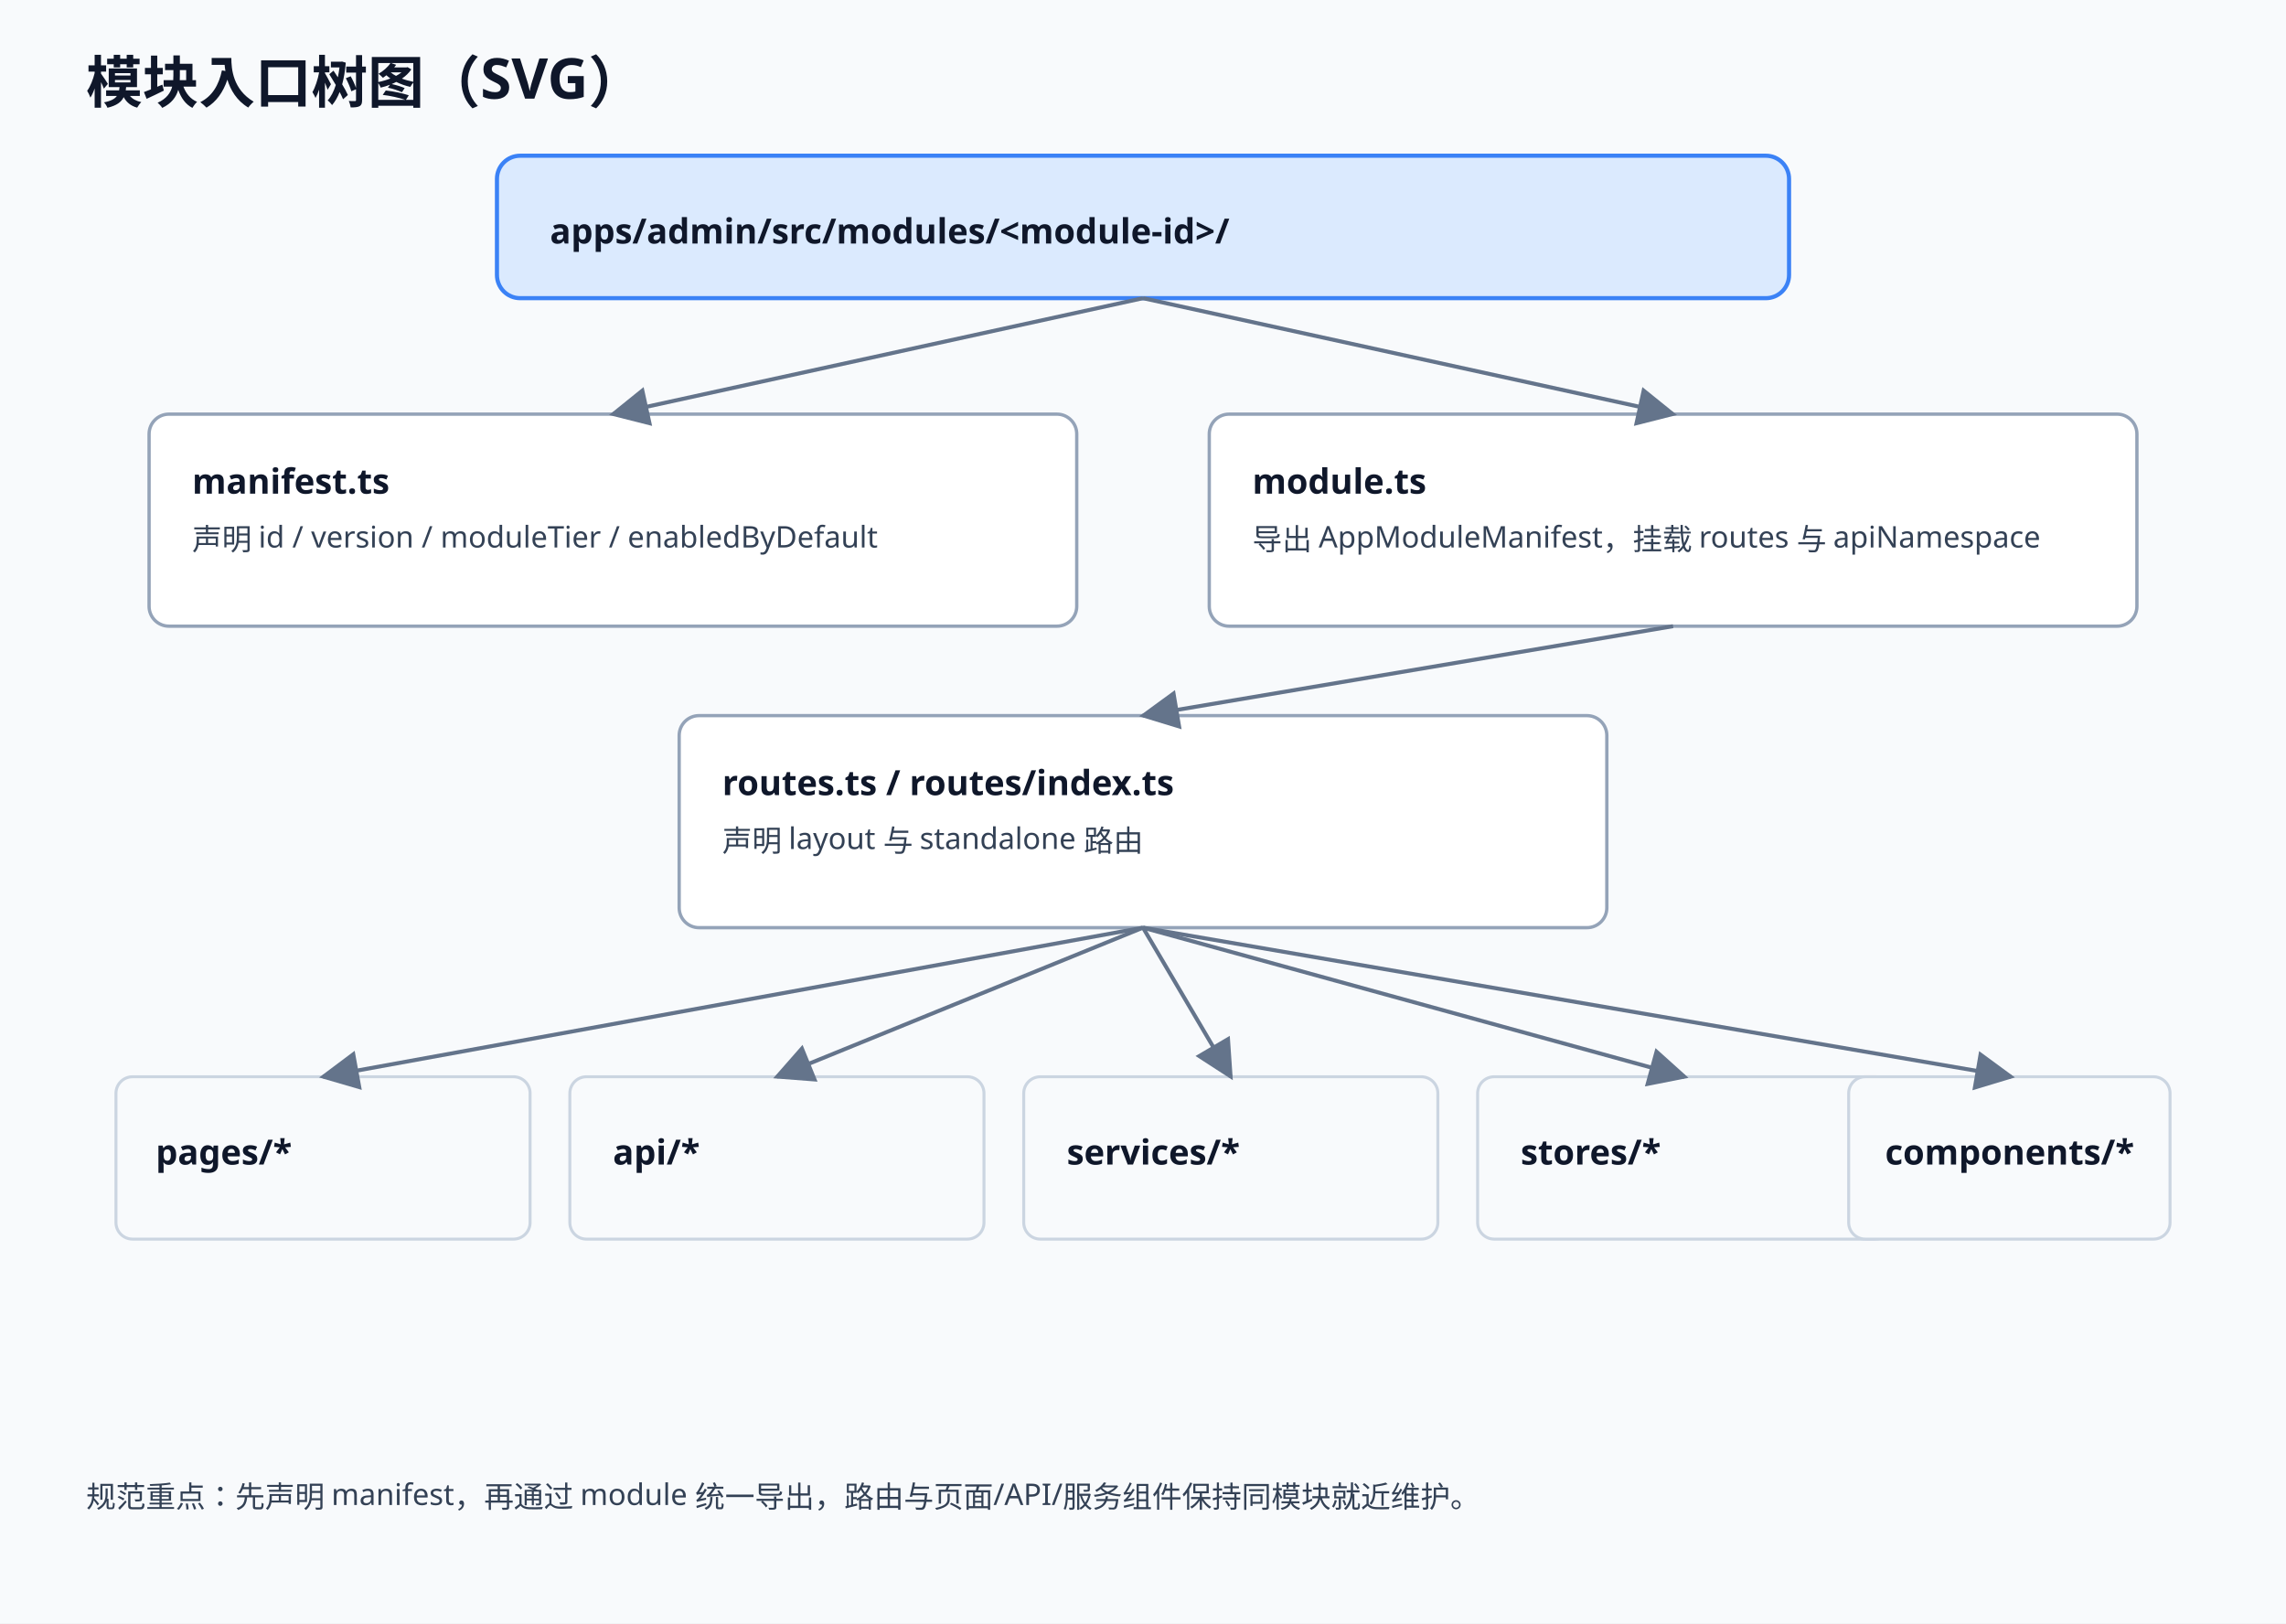
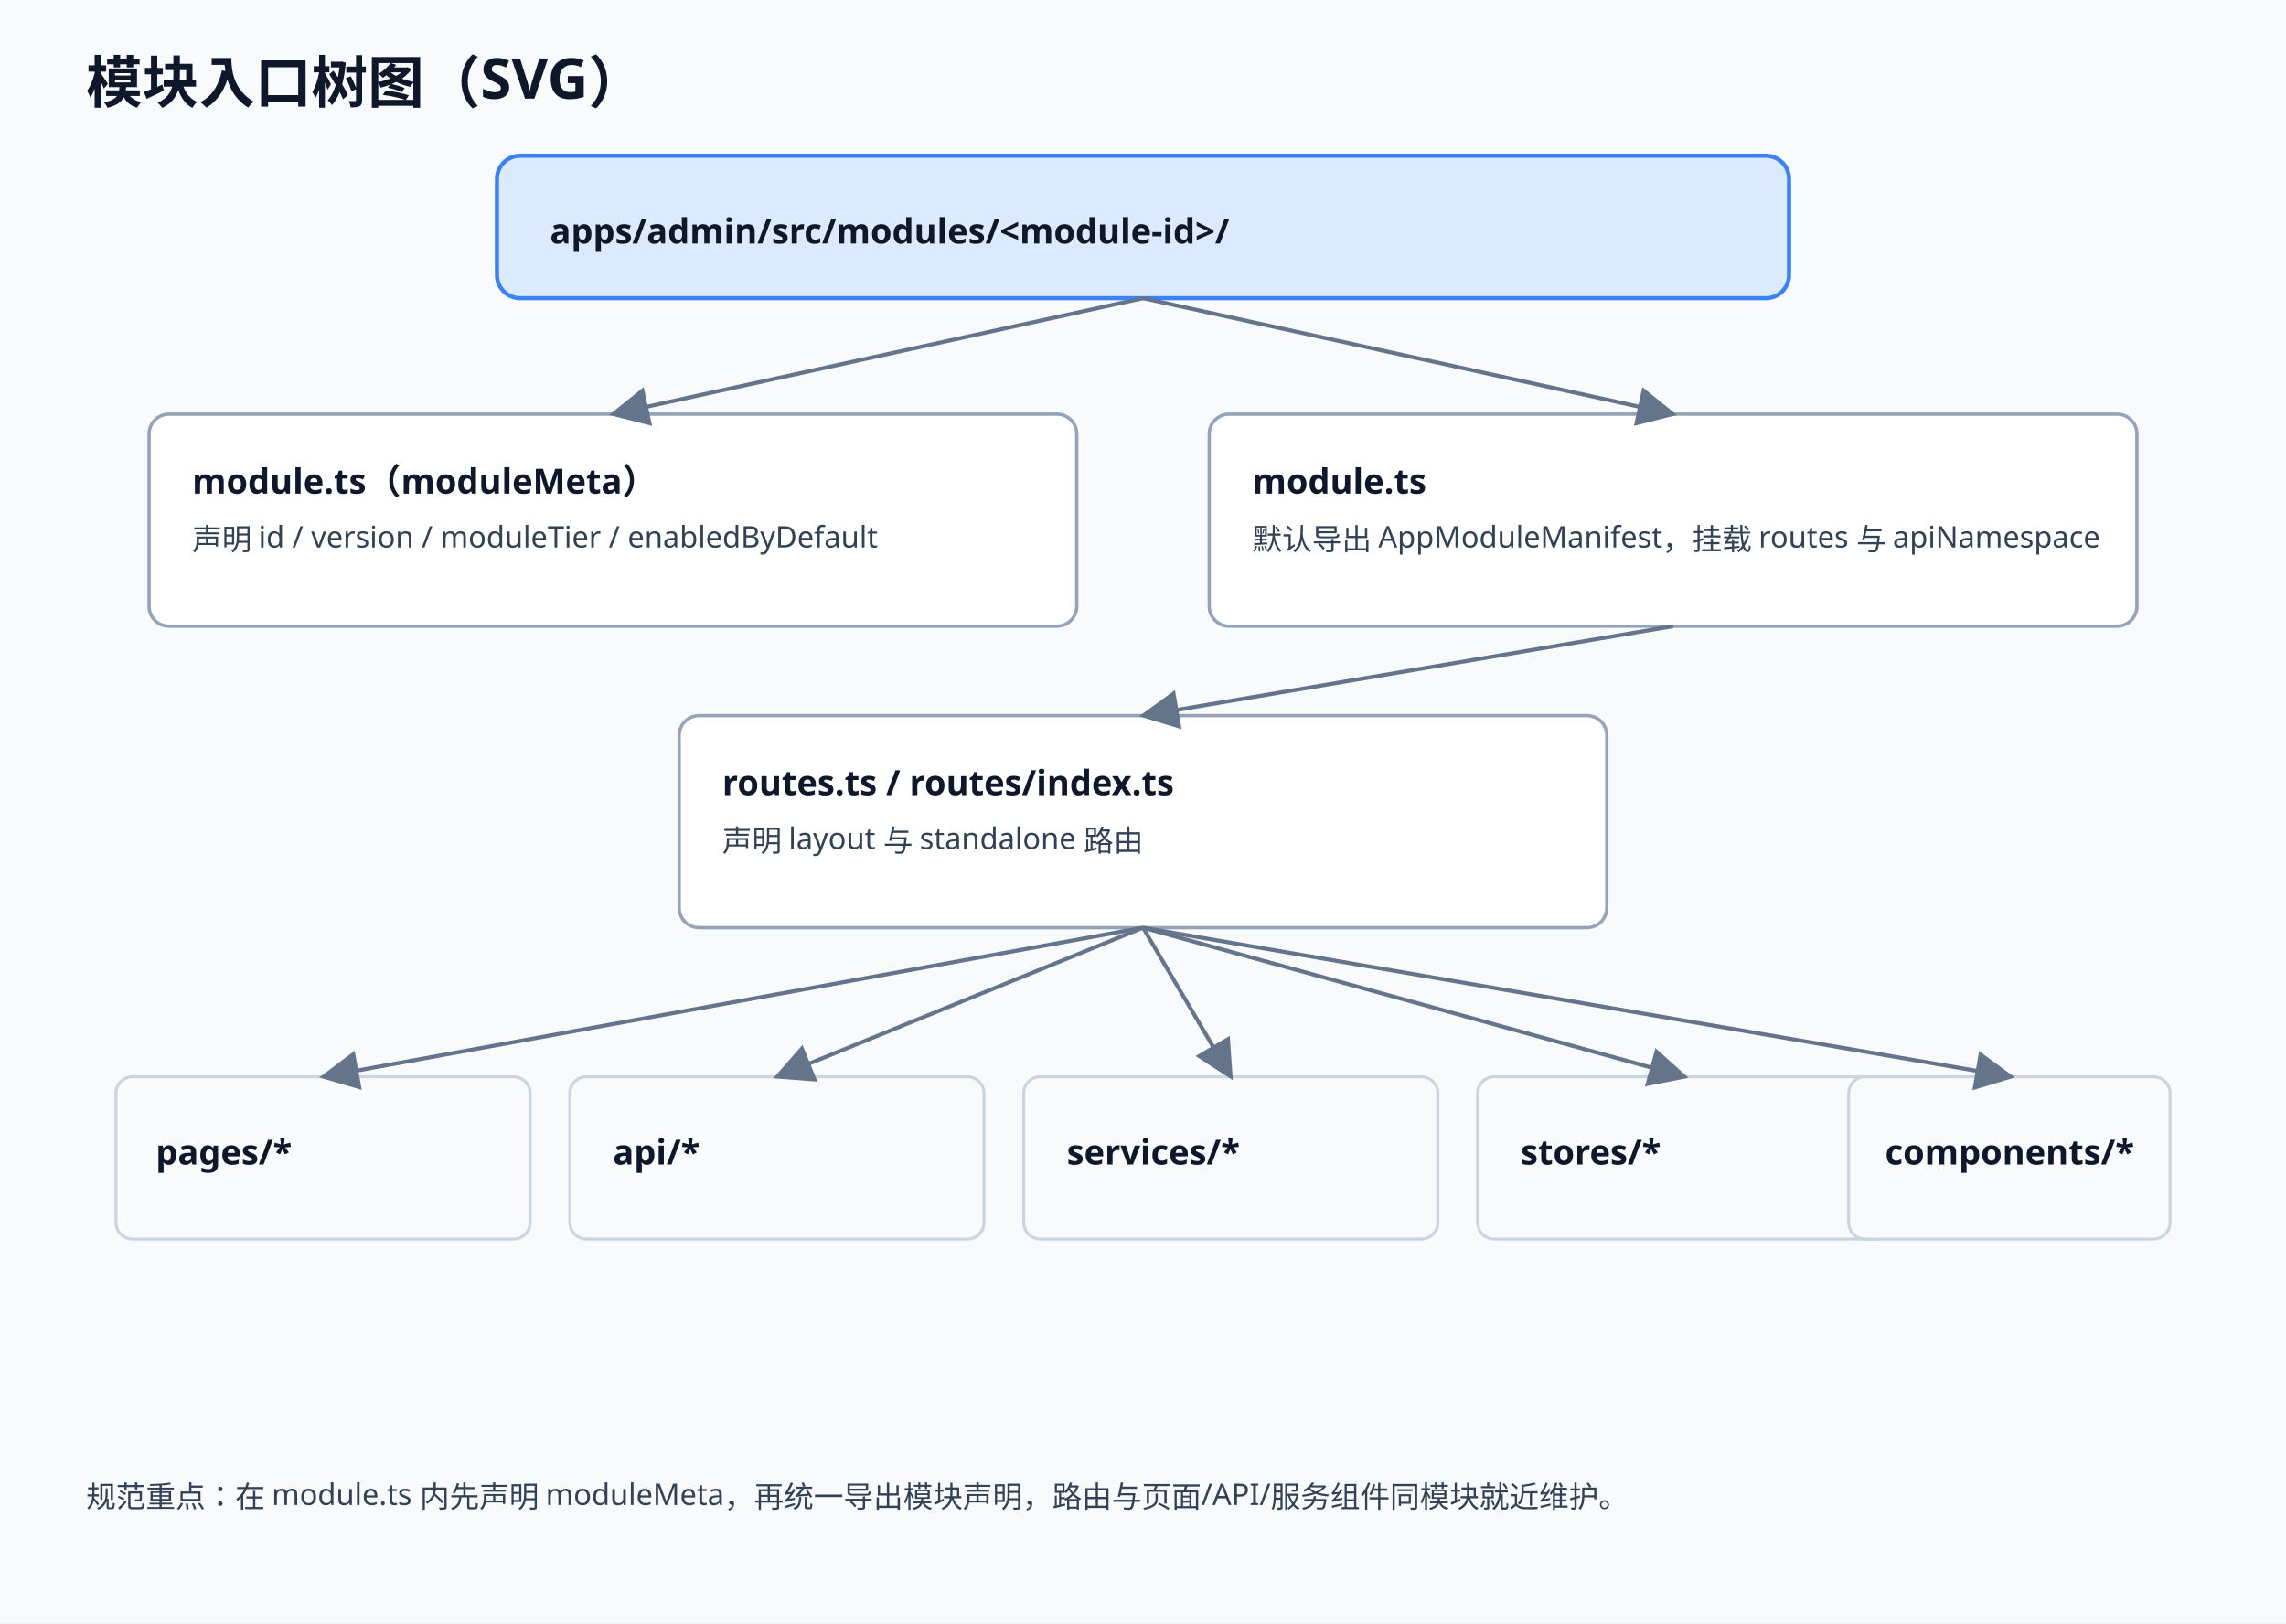
<svg xmlns="http://www.w3.org/2000/svg" viewBox="0 0 1380 980" role="img" aria-labelledby="title desc">
  <defs>
    <marker id="arrow" markerWidth="10" markerHeight="10" refX="9" refY="5" orient="auto" markerUnits="strokeWidth">
      <path d="M0,0 L10,5 L0,10 z" fill="#64748b" />
    </marker>
    <style>
      .bg { fill: #f8fafc; }
      .root { fill: #dbeafe; stroke: #3b82f6; stroke-width: 2.5; }
      .main { fill: #ffffff; stroke: #94a3b8; stroke-width: 2; }
      .sub { fill: #f8fafc; stroke: #cbd5e1; stroke-width: 1.8; }
      .title { font: 700 34px 'PingFang SC', 'Noto Sans SC', sans-serif; fill: #0f172a; }
      .label { font: 600 21px 'PingFang SC', 'Noto Sans SC', sans-serif; fill: #0f172a; }
      .desc { font: 500 18px 'PingFang SC', 'Noto Sans SC', sans-serif; fill: #334155; }
      .line { stroke: #64748b; stroke-width: 2.4; fill: none; marker-end: url(#arrow); }
    </style>
  </defs>
  <rect class="bg" x="0" y="0" width="1380" height="980" />
  <text class="title" x="52" y="62">模块入口树图（SVG）</text>
  <rect class="root" x="300" y="94" width="780" height="86" rx="14" />
  <text class="label" x="332" y="147">apps/admin/src/modules/&lt;module-id&gt;/</text>
  <rect class="main" x="90" y="250" width="560" height="128" rx="12" />
-   <text class="label" x="116" y="298">manifest.ts</text>
+   <text class="label" x="116" y="298">module.ts（moduleMeta）</text>
  <text class="desc" x="116" y="332">声明 id / version / moduleTier / enabledByDefault</text>
  <rect class="main" x="730" y="250" width="560" height="128" rx="12" />
  <text class="label" x="756" y="298">module.ts</text>
-   <text class="desc" x="756" y="332">导出 AppModuleManifest，挂载 routes 与 apiNamespace</text>
+   <text class="desc" x="756" y="332">默认导出 AppModuleManifest，挂载 routes 与 apiNamespace</text>
  <rect class="main" x="410" y="432" width="560" height="128" rx="12" />
  <text class="label" x="436" y="480">routes.ts / routes/index.ts</text>
  <text class="desc" x="436" y="514">声明 layout 与 standalone 路由</text>
  <rect class="sub" x="70" y="650" width="250" height="98" rx="10" />
  <text class="label" x="94" y="703">pages/*</text>
  <rect class="sub" x="344" y="650" width="250" height="98" rx="10" />
  <text class="label" x="370" y="703">api/*</text>
  <rect class="sub" x="618" y="650" width="250" height="98" rx="10" />
  <text class="label" x="644" y="703">services/*</text>
  <rect class="sub" x="892" y="650" width="250" height="98" rx="10" />
  <text class="label" x="918" y="703">stores/*</text>
  <rect class="sub" x="1116" y="650" width="194" height="98" rx="10" />
  <text class="label" x="1138" y="703">components/*</text>
  <path class="line" d="M690 180 L370 250" />
  <path class="line" d="M690 180 L1010 250" />
  <path class="line" d="M1010 378 L690 432" />
  <path class="line" d="M690 560 L195 650" />
  <path class="line" d="M690 560 L469 650" />
  <path class="line" d="M690 560 L743 650" />
  <path class="line" d="M690 560 L1017 650" />
  <path class="line" d="M690 560 L1214 650" />
-   <text class="desc" x="52" y="910">规范重点：先声明 manifest，再通过 module 统一导出，路由与页面/API/服务组件保持同模块就近维护。</text>
+   <text class="desc" x="52" y="910">规范重点：在 module.ts 内先声明 moduleMeta，再统一导出模块声明，路由与页面/API/服务组件同模块就近维护。</text>
</svg>
